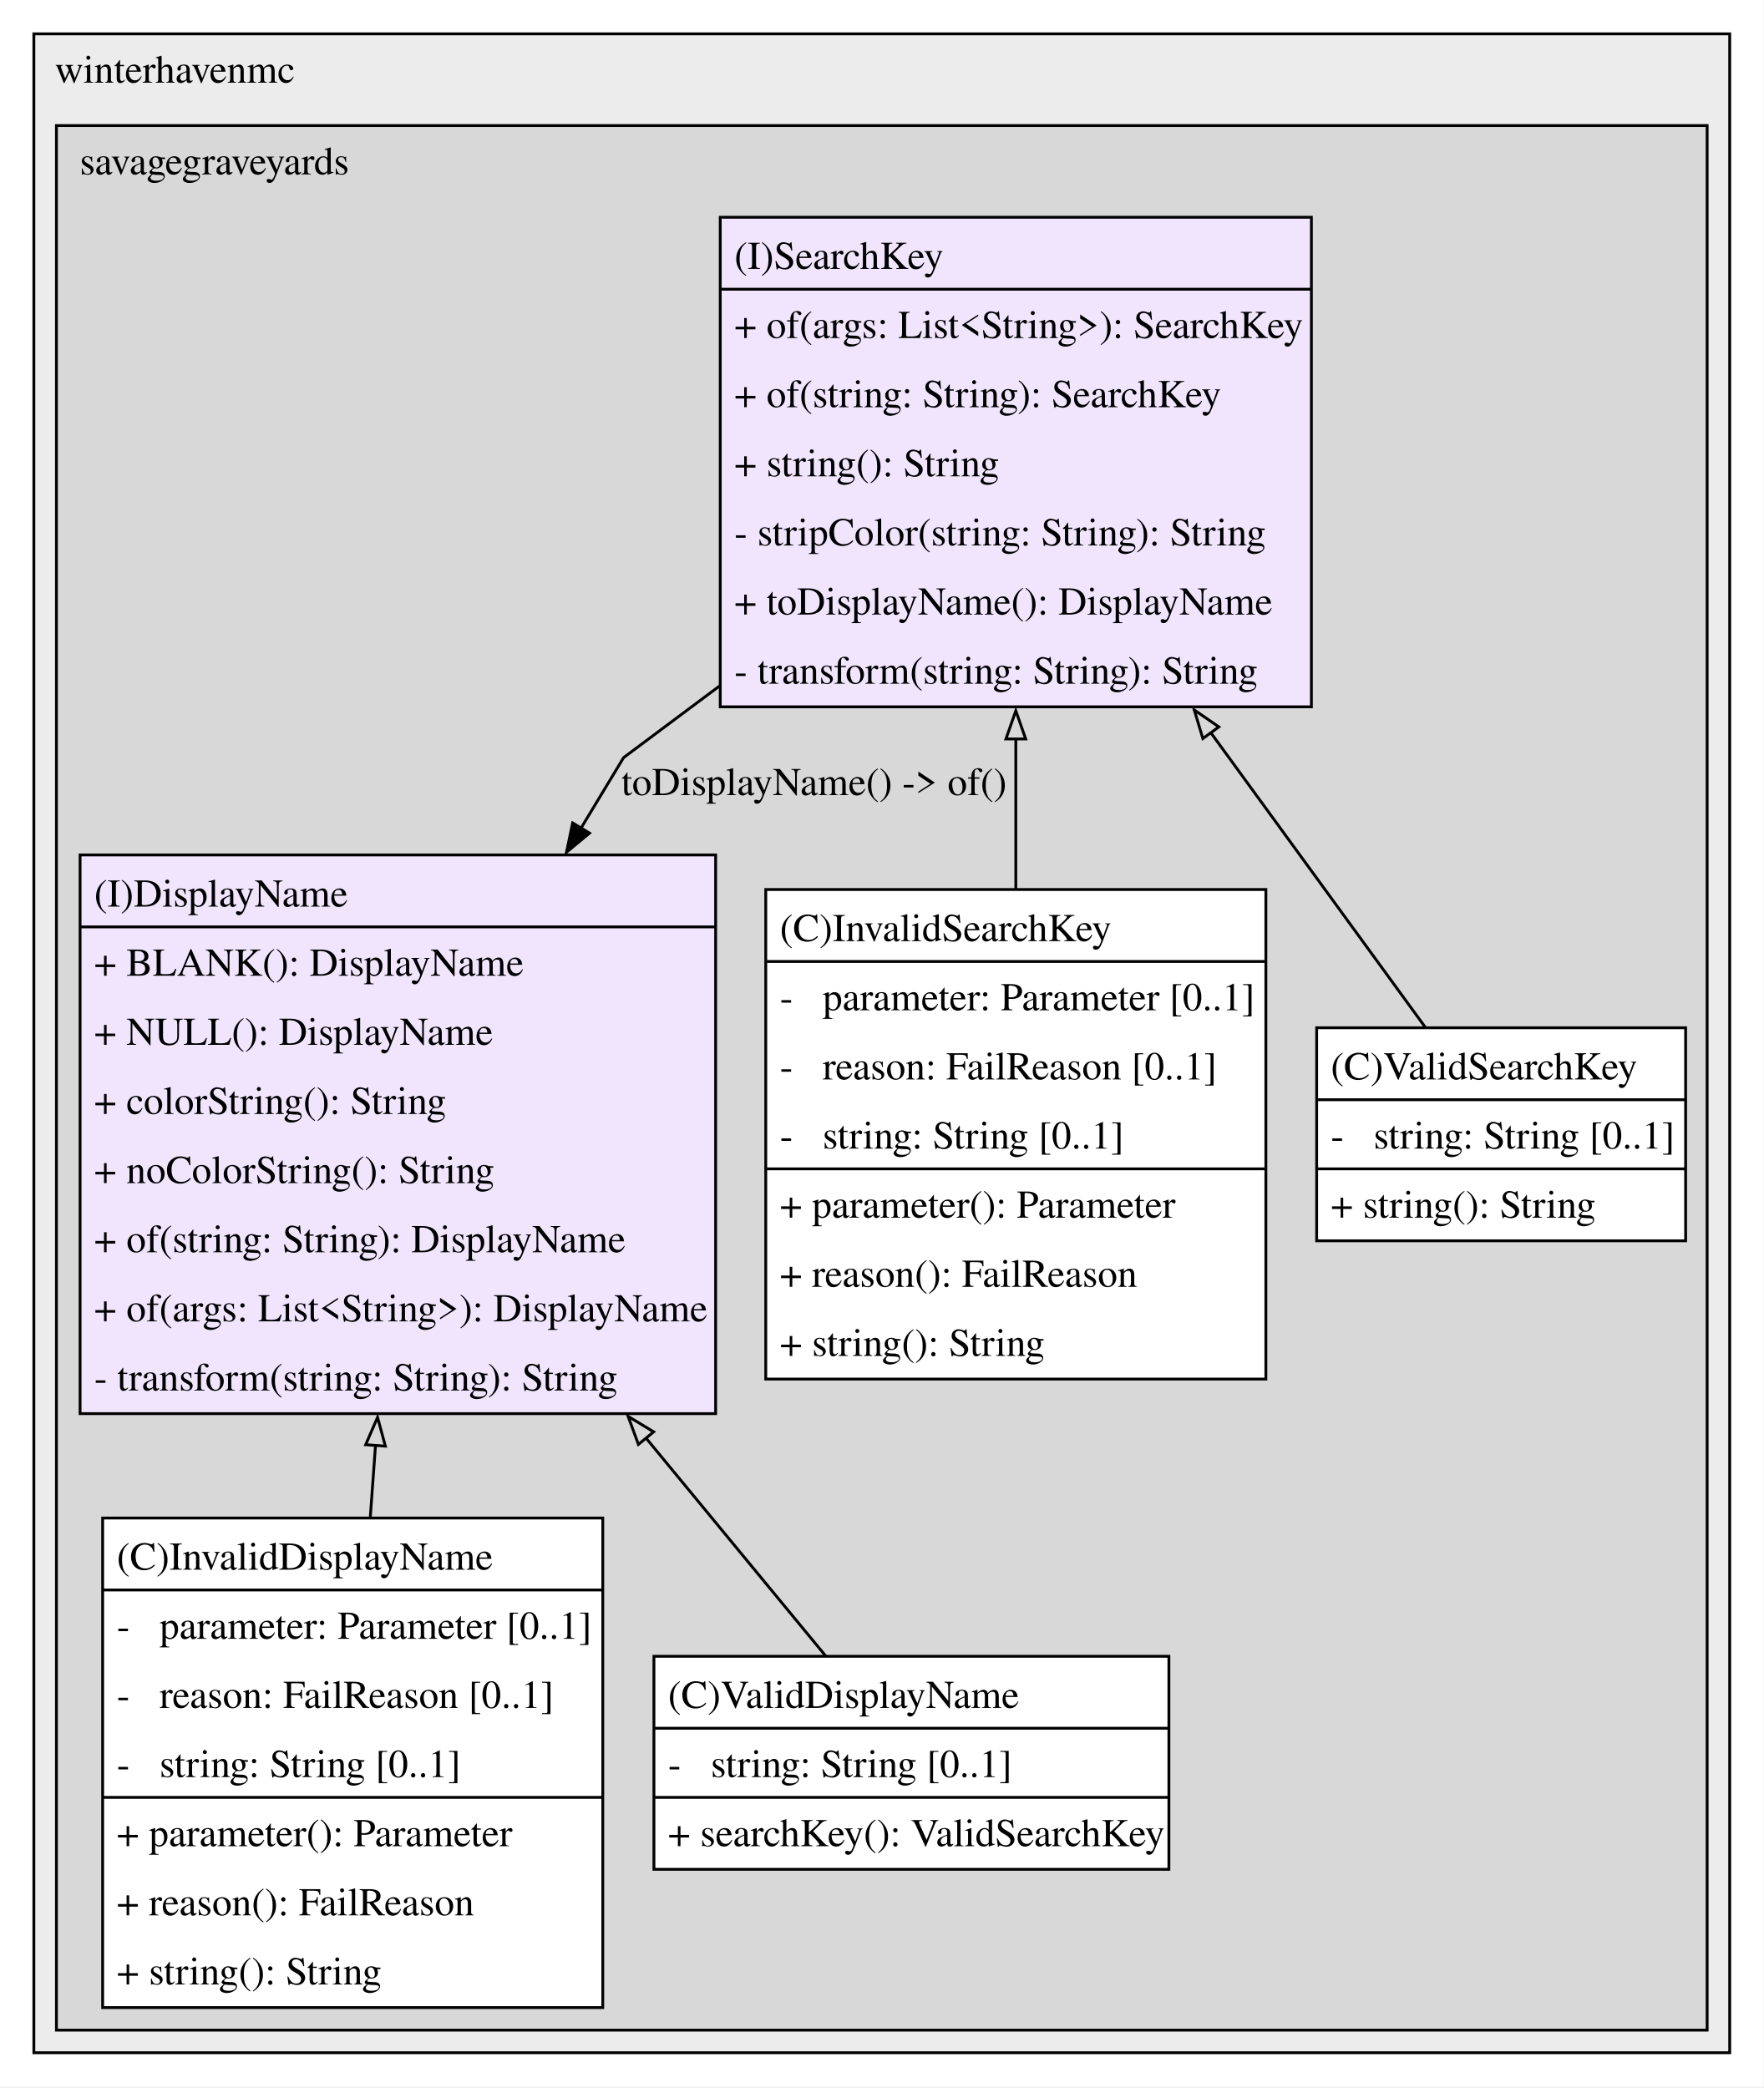
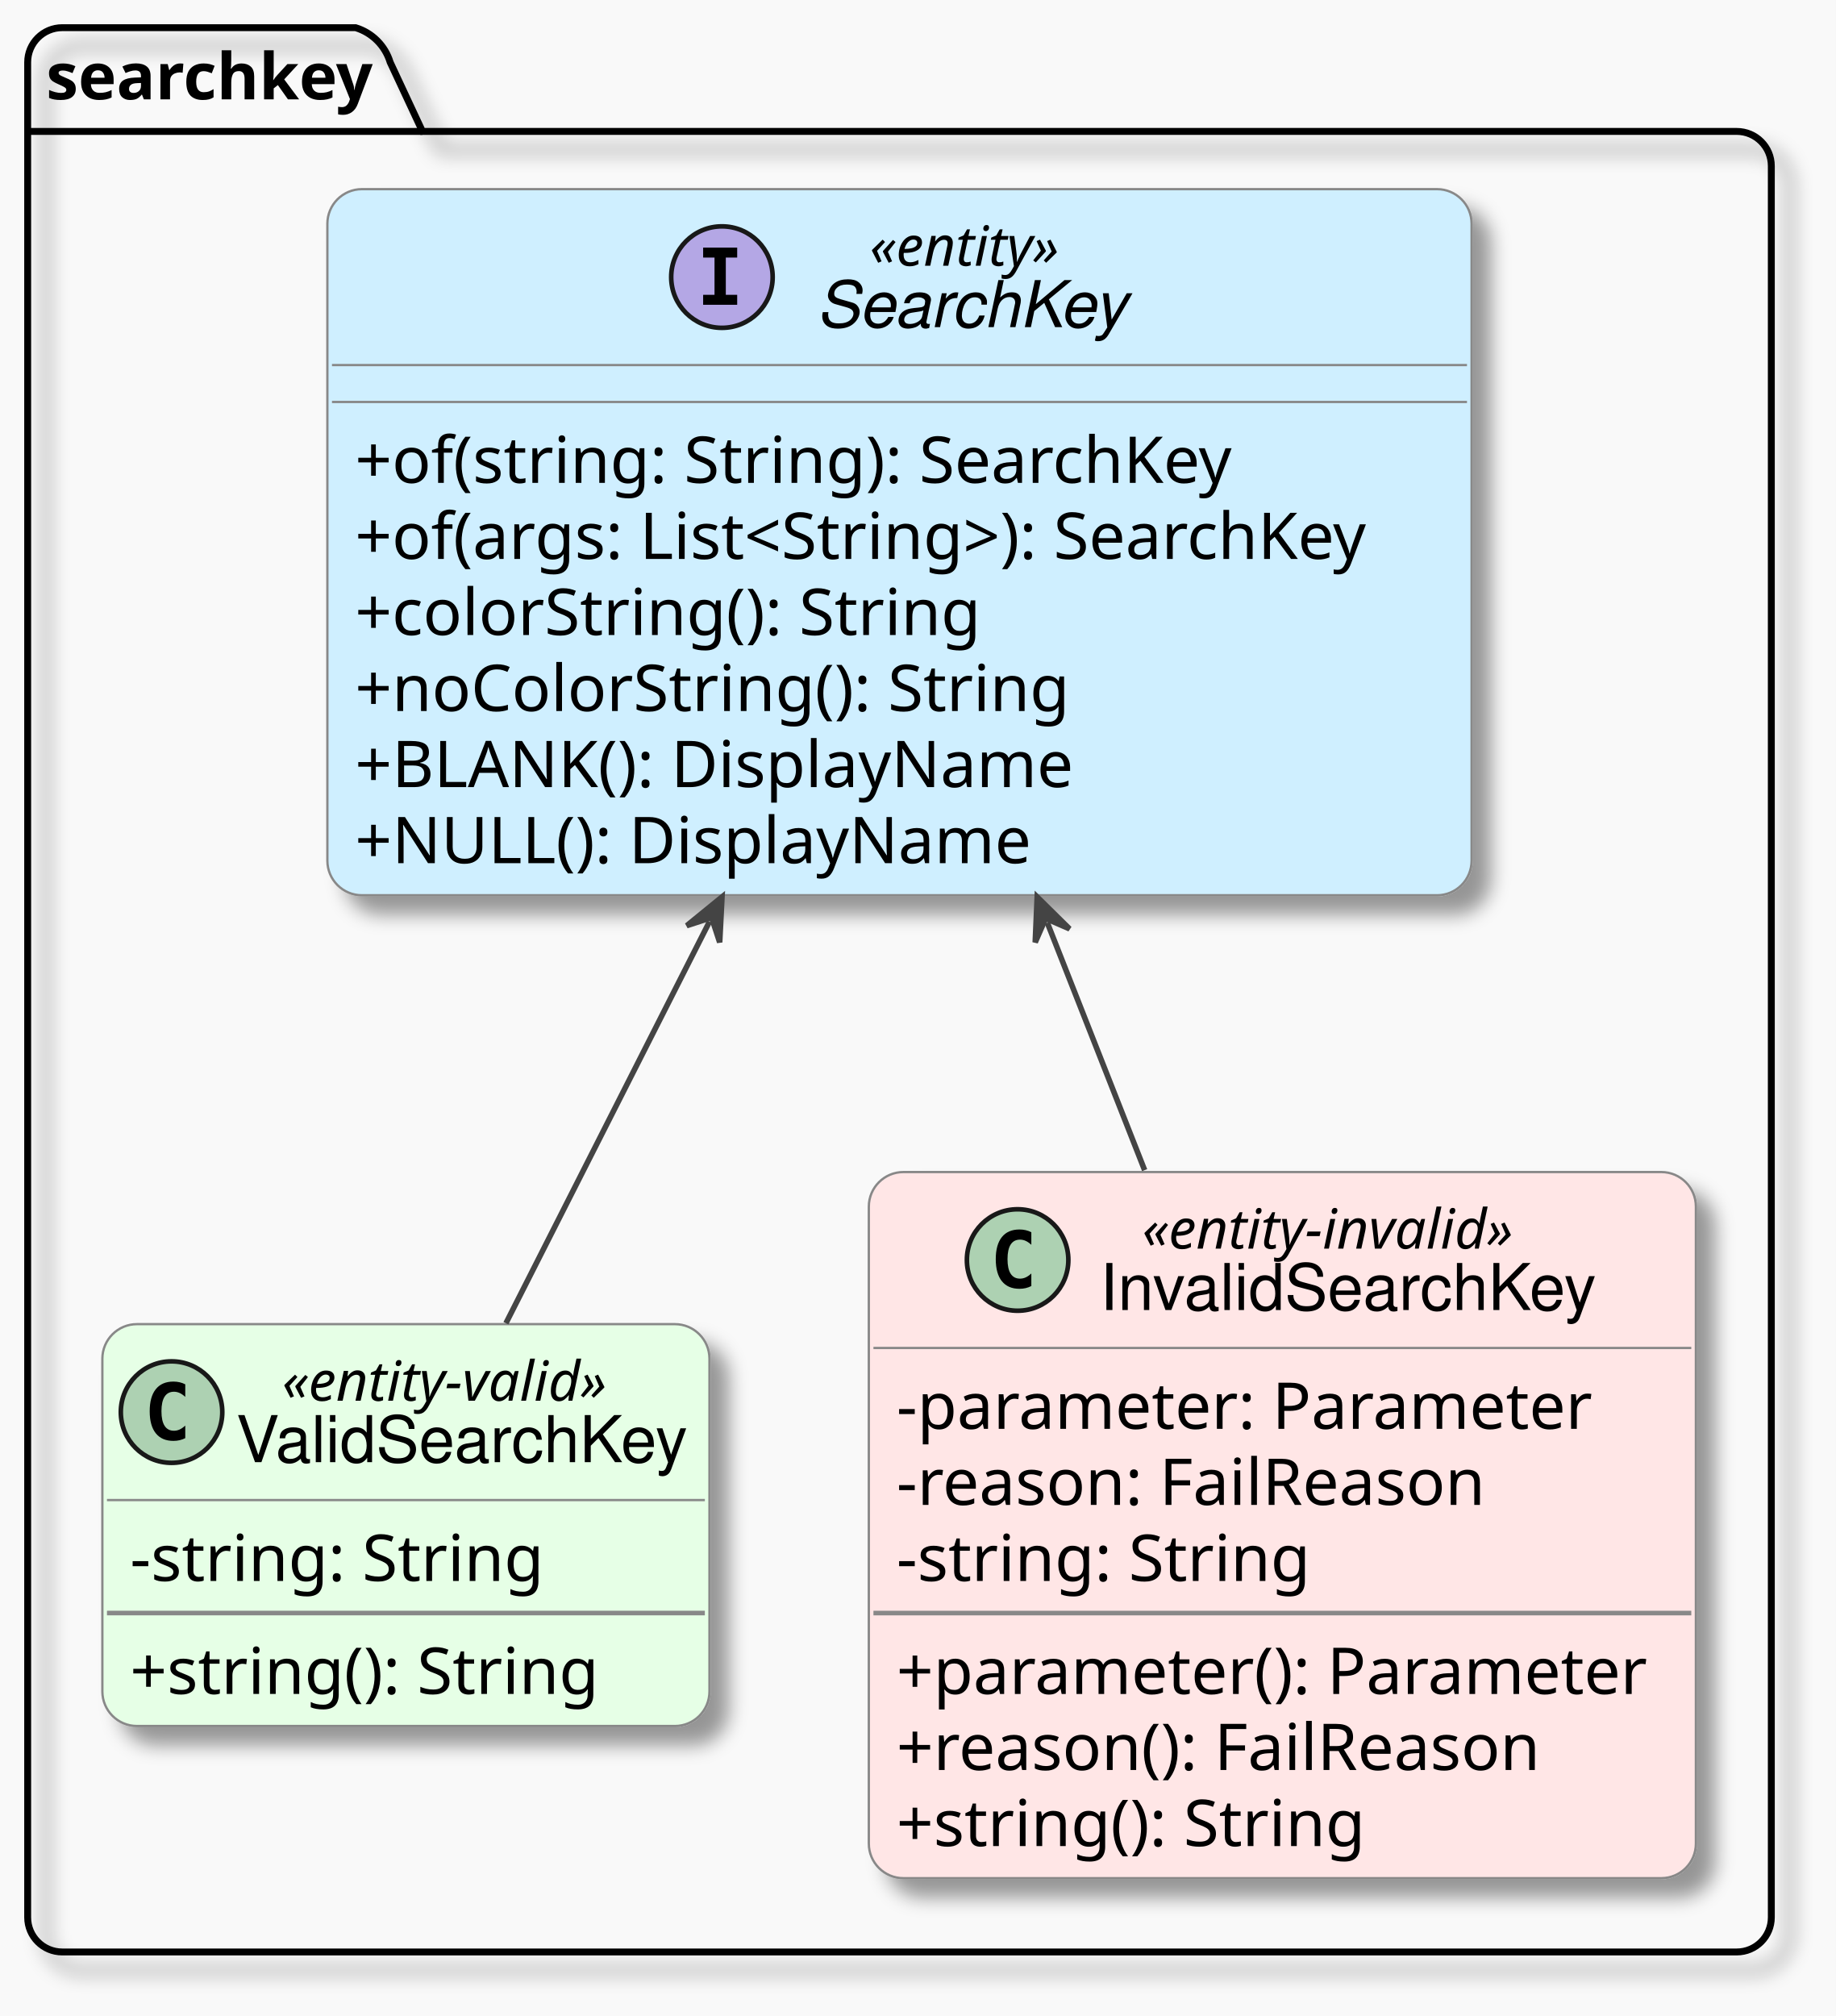
- <svg xmlns="http://www.w3.org/2000/svg" width="625pt" height="740pt" viewBox="0.00 0.00 625.00 740.00">
-   <g id="graph0" class="graph" transform="scale(1 1) rotate(0) translate(4 735.5)">
-     <polygon fill="white" stroke="none" points="-4,4 -4,-735.5 621,-735.5 621,4 -4,4" />
-     <g id="clust1" class="cluster">
-       <polygon fill="#ececec" stroke="black" points="8,-8 8,-723.5 609,-723.5 609,-8 8,-8" />
-       <text xml:space="preserve" text-anchor="middle" x="58" y="-706.2" font-family="Times,serif" font-size="14.00">winterhavenmc</text>
+ <svg xmlns="http://www.w3.org/2000/svg" contentStyleType="text/css" data-diagram-type="CLASS" height="437px" preserveAspectRatio="none" style="width:398px;height:437px;background:#F9F9F9;" version="1.1" viewBox="0 0 398 437" width="398px" zoomAndPan="magnify">
+   <defs>
+     <filter height="300%" id="frqforhs6k9mr" width="300%" x="-1" y="-1">
+       <feGaussianBlur result="blurOut" stdDeviation="2" />
+       <feColorMatrix in="blurOut" result="blurOut2" type="matrix" values="0 0 0 0 0 0 0 0 0 0 0 0 0 0 0 0 0 0 .4 0" />
+       <feOffset dx="4" dy="4" in="blurOut2" result="blurOut3" />
+       <feBlend in="SourceGraphic" in2="blurOut3" mode="normal" />
+     </filter>
+   </defs>
+   <g>
+     <rect fill="#F9F9F9" height="437" style="stroke:none;stroke-width:1;" width="398" x="0" y="0" />
+     <g class="cluster" data-entity="searchkey" data-source-line="22" data-uid="ent0002" id="cluster_searchkey">
+       <path d="M13.5,6 L77.084,6 A11.25,11.25 0 0 1 84.584,13.5 L91.584,28.488 L376.5,28.488 A7.5,7.5 0 0 1 384,35.988 L384,415.62 A7.5,7.5 0 0 1 376.5,423.12 L13.5,423.12 A7.5,7.5 0 0 1 6,415.62 L6,13.5 A7.5,7.5 0 0 1 13.5,6" fill="none" filter="url(#frqforhs6k9mr)" style="stroke:#000000;stroke-width:1.5;" />
+       <line style="stroke:#000000;stroke-width:1.5;" x1="6" x2="91.584" y1="28.488" y2="28.488" />
+       <text fill="#000000" font-family="sans-serif" font-size="14" font-weight="bold" lengthAdjust="spacing" textLength="72.584" x="10" y="21.535">searchkey</text>
    </g>
-     <g id="clust2" class="cluster">
-       <polygon fill="#d8d8d8" stroke="black" points="16,-16 16,-691 601,-691 601,-16 16,-16" />
-       <text xml:space="preserve" text-anchor="middle" x="72" y="-673.7" font-family="Times,serif" font-size="14.00">savagegraveyards</text>
+     <g class="entity" data-entity="SearchKey" data-source-line="23" data-uid="ent0003" id="entity_SearchKey">
+       <rect fill="#CFEFFF" filter="url(#frqforhs6k9mr)" height="153.062" rx="7.5" ry="7.5" style="stroke:#888888;stroke-width:0.5;" width="248.052" x="70.97" y="41" />
+       <ellipse cx="156.505" cy="60.066" fill="#B4A7E5" rx="11" ry="11" style="stroke:#181818;stroke-width:1;" />
+       <path d="M152.432,55.831 L152.432,53.673 L159.812,53.673 L159.812,55.831 L157.346,55.831 L157.346,63.908 L159.812,63.908 L159.812,66.066 L152.432,66.066 L152.432,63.908 L154.898,63.908 L154.898,55.831 Z " fill="#000000" />
+       <text fill="#000000" font-family="sans-serif" font-size="12" font-style="italic" lengthAdjust="spacing" textLength="45.422" x="188.535" y="57.602">«entity»</text>
+       <text fill="#000000" font-family="Helvetica" font-size="14" font-style="italic" lengthAdjust="spacing" textLength="68.482" x="177.005" y="70.913">SearchKey</text>
+       <line style="stroke:#888888;stroke-width:0.5;" x1="71.97" x2="318.022" y1="79.133" y2="79.133" />
+       <line style="stroke:#888888;stroke-width:0.5;" x1="71.97" x2="318.022" y1="87.133" y2="87.133" />
+       <text fill="#000000" font-family="sans-serif" font-size="14" lengthAdjust="spacing" textLength="200.149" x="76.97" y="104.668">+of(string: String): SearchKey</text>
+       <text fill="#000000" font-family="sans-serif" font-size="14" lengthAdjust="spacing" textLength="236.052" x="76.97" y="121.156">+of(args: List&lt;String&gt;): SearchKey</text>
+       <text fill="#000000" font-family="sans-serif" font-size="14" lengthAdjust="spacing" textLength="143.179" x="76.97" y="137.644">+colorString(): String</text>
+       <text fill="#000000" font-family="sans-serif" font-size="14" lengthAdjust="spacing" textLength="162.982" x="76.97" y="154.133">+noColorString(): String</text>
+       <text fill="#000000" font-family="sans-serif" font-size="14" lengthAdjust="spacing" textLength="162.272" x="76.97" y="170.621">+BLANK(): DisplayName</text>
+       <text fill="#000000" font-family="sans-serif" font-size="14" lengthAdjust="spacing" textLength="152.585" x="76.97" y="187.109">+NULL(): DisplayName</text>
    </g>
-     <g id="node1" class="node">
-       <polygon fill="#f1e5fd" stroke="none" points="249.62,-432.5 24.38,-432.5 24.38,-234.5 249.62,-234.5 249.62,-432.5" />
-       <text xml:space="preserve" text-anchor="start" x="29.38" y="-414.2" font-family="Times,serif" font-size="14.00">(I)DisplayName</text>
-       <text xml:space="preserve" text-anchor="start" x="29.38" y="-389.7" font-family="Times,serif" font-size="14.00">+ BLANK(): DisplayName</text>
-       <text xml:space="preserve" text-anchor="start" x="29.38" y="-365.2" font-family="Times,serif" font-size="14.00">+ NULL(): DisplayName</text>
-       <text xml:space="preserve" text-anchor="start" x="29.38" y="-340.7" font-family="Times,serif" font-size="14.00">+ colorString(): String</text>
-       <text xml:space="preserve" text-anchor="start" x="29.38" y="-316.2" font-family="Times,serif" font-size="14.00">+ noColorString(): String</text>
-       <text xml:space="preserve" text-anchor="start" x="29.38" y="-291.7" font-family="Times,serif" font-size="14.00">+ of(string: String): DisplayName</text>
-       <text xml:space="preserve" text-anchor="start" x="29.38" y="-267.2" font-family="Times,serif" font-size="14.00">+ of(args: List&lt;String&gt;): DisplayName</text>
-       <text xml:space="preserve" text-anchor="start" x="29.38" y="-242.7" font-family="Times,serif" font-size="14.00">- transform(string: String): String</text>
-       <polygon fill="black" stroke="black" points="24.38,-407 24.38,-407 249.62,-407 249.62,-407 24.38,-407" />
-       <polygon fill="none" stroke="black" points="24.38,-234.5 24.38,-432.5 249.62,-432.5 249.62,-234.5 24.38,-234.5" />
+     <g class="entity" data-entity="ValidSearchKey" data-source-line="31" data-uid="ent0004" id="entity_ValidSearchKey">
+       <rect fill="#E6FFE6" filter="url(#frqforhs6k9mr)" height="87.109" rx="7.5" ry="7.5" style="stroke:#888888;stroke-width:0.5;" width="131.613" x="22.19" y="287.03" />
+       <ellipse cx="37.19" cy="306.096" fill="#ADD1B2" rx="11" ry="11" style="stroke:#181818;stroke-width:1;" />
+       <path d="M40.163,311.74 Q39.582,312.038 38.943,312.188 Q38.304,312.337 37.598,312.337 Q35.091,312.337 33.772,310.685 Q32.452,309.033 32.452,305.912 Q32.452,302.783 33.772,301.131 Q35.091,299.479 37.598,299.479 Q38.304,299.479 38.951,299.629 Q39.599,299.778 40.163,300.077 L40.163,302.8 Q39.532,302.219 38.939,301.949 Q38.345,301.679 37.714,301.679 Q36.37,301.679 35.685,302.746 Q35,303.812 35,305.912 Q35,308.004 35.685,309.071 Q36.37,310.137 37.714,310.137 Q38.345,310.137 38.939,309.868 Q39.532,309.598 40.163,309.017 Z " fill="#000000" />
+       <text fill="#000000" font-family="sans-serif" font-size="12" font-style="italic" lengthAdjust="spacing" textLength="79.693" x="61.15" y="303.632">«entity-valid»</text>
+       <text fill="#000000" font-family="Helvetica" font-size="14" lengthAdjust="spacing" textLength="99.613" x="51.19" y="316.943">ValidSearchKey</text>
+       <line style="stroke:#888888;stroke-width:0.5;" x1="23.19" x2="152.803" y1="325.163" y2="325.163" />
+       <text fill="#000000" font-family="sans-serif" font-size="14" lengthAdjust="spacing" textLength="96.496" x="28.19" y="342.698">-string: String</text>
+       <line style="stroke:#888888;stroke-width:1;" x1="23.19" x2="152.803" y1="349.651" y2="349.651" />
+       <text fill="#000000" font-family="sans-serif" font-size="14" lengthAdjust="spacing" textLength="108.63" x="28.19" y="367.186">+string(): String</text>
    </g>
-     <g id="node2" class="node">
-       <polygon fill="#ffffff" stroke="none" points="209.62,-197.5 32.38,-197.5 32.38,-24 209.62,-24 209.62,-197.5" />
-       <text xml:space="preserve" text-anchor="start" x="37.38" y="-179.2" font-family="Times,serif" font-size="14.00">(C)InvalidDisplayName</text>
-       <text xml:space="preserve" text-anchor="start" x="37.38" y="-154.7" font-family="Times,serif" font-size="14.00">-   parameter: Parameter [0..1]</text>
-       <text xml:space="preserve" text-anchor="start" x="37.38" y="-130.2" font-family="Times,serif" font-size="14.00">-   reason: FailReason [0..1]</text>
-       <text xml:space="preserve" text-anchor="start" x="37.38" y="-105.7" font-family="Times,serif" font-size="14.00">-   string: String [0..1]</text>
-       <text xml:space="preserve" text-anchor="start" x="37.38" y="-81.2" font-family="Times,serif" font-size="14.00">+ parameter(): Parameter</text>
-       <text xml:space="preserve" text-anchor="start" x="37.38" y="-56.7" font-family="Times,serif" font-size="14.00">+ reason(): FailReason</text>
-       <text xml:space="preserve" text-anchor="start" x="37.38" y="-32.2" font-family="Times,serif" font-size="14.00">+ string(): String</text>
-       <polygon fill="black" stroke="black" points="32.38,-172 32.38,-172 209.62,-172 209.62,-172 32.38,-172" />
-       <polygon fill="black" stroke="black" points="32.38,-98.5 32.38,-98.5 209.62,-98.5 209.62,-98.5 32.38,-98.5" />
-       <polygon fill="none" stroke="black" points="32.38,-24 32.38,-197.5 209.62,-197.5 209.62,-24 32.38,-24" />
+     <g class="entity" data-entity="InvalidSearchKey" data-source-line="36" data-uid="ent0005" id="entity_InvalidSearchKey">
+       <rect fill="#FFE6E6" filter="url(#frqforhs6k9mr)" height="153.062" rx="7.5" ry="7.5" style="stroke:#888888;stroke-width:0.5;" width="179.296" x="188.35" y="254.06" />
+       <ellipse cx="220.605" cy="273.126" fill="#ADD1B2" rx="11" ry="11" style="stroke:#181818;stroke-width:1;" />
+       <path d="M223.578,278.769 Q222.997,279.068 222.358,279.218 Q221.719,279.367 221.013,279.367 Q218.506,279.367 217.187,277.715 Q215.867,276.063 215.867,272.942 Q215.867,269.813 217.187,268.161 Q218.506,266.509 221.013,266.509 Q221.719,266.509 222.366,266.659 Q223.014,266.808 223.578,267.107 L223.578,269.829 Q222.947,269.248 222.354,268.979 Q221.76,268.709 221.13,268.709 Q219.785,268.709 219.1,269.776 Q218.415,270.842 218.415,272.942 Q218.415,275.034 219.1,276.101 Q219.785,277.167 221.13,277.167 Q221.76,277.167 222.354,276.898 Q222.947,276.628 223.578,276.047 Z " fill="#000000" />
+       <text fill="#000000" font-family="sans-serif" font-size="12" font-style="italic" lengthAdjust="spacing" textLength="90.609" x="247.611" y="270.662">«entity-invalid»</text>
+       <text fill="#000000" font-family="Helvetica" font-size="14" lengthAdjust="spacing" textLength="108.951" x="238.44" y="283.973">InvalidSearchKey</text>
+       <line style="stroke:#888888;stroke-width:0.5;" x1="189.35" x2="366.646" y1="292.193" y2="292.193" />
+       <text fill="#000000" font-family="sans-serif" font-size="14" lengthAdjust="spacing" textLength="155.162" x="194.35" y="309.728">-parameter: Parameter</text>
+       <text fill="#000000" font-family="sans-serif" font-size="14" lengthAdjust="spacing" textLength="134.784" x="194.35" y="326.216">-reason: FailReason</text>
+       <text fill="#000000" font-family="sans-serif" font-size="14" lengthAdjust="spacing" textLength="96.496" x="194.35" y="342.704">-string: String</text>
+       <line style="stroke:#888888;stroke-width:1;" x1="189.35" x2="366.646" y1="349.658" y2="349.658" />
+       <text fill="#000000" font-family="sans-serif" font-size="14" lengthAdjust="spacing" textLength="167.296" x="194.35" y="367.193">+parameter(): Parameter</text>
+       <text fill="#000000" font-family="sans-serif" font-size="14" lengthAdjust="spacing" textLength="146.918" x="194.35" y="383.681">+reason(): FailReason</text>
+       <text fill="#000000" font-family="sans-serif" font-size="14" lengthAdjust="spacing" textLength="108.63" x="194.35" y="400.169">+string(): String</text>
    </g>
-     <g id="edge1" class="edge">
-       <path fill="none" stroke="black" d="M129.08,-223.28C128.45,-214.57 127.82,-205.85 127.2,-197.34" />
-       <polygon fill="none" stroke="black" points="125.59,-223.48 129.8,-233.2 132.57,-222.98 125.59,-223.48" />
+     <g class="link" data-entity-1="SearchKey" data-entity-2="ValidSearchKey" data-source-line="48" data-uid="lnk6" id="link_SearchKey_ValidSearchKey">
+       <path codeLine="48" d="M153.806,199.781 C138.047,230.861 123.12,260.32 109.68,286.83" fill="none" id="SearchKey-backto-ValidSearchKey" style="stroke:#444444;stroke-width:1.2;" />
+       <polygon fill="#444444" points="156.52,194.43,148.882,200.648,154.259,198.889,156.017,204.266,156.52,194.43" style="stroke:#444444;stroke-width:1.2;" />
    </g>
-     <g id="node5" class="node">
-       <polygon fill="#ffffff" stroke="none" points="410.25,-148.5 227.75,-148.5 227.75,-73 410.25,-73 410.25,-148.5" />
-       <text xml:space="preserve" text-anchor="start" x="232.75" y="-130.2" font-family="Times,serif" font-size="14.00">(C)ValidDisplayName</text>
-       <text xml:space="preserve" text-anchor="start" x="232.75" y="-105.7" font-family="Times,serif" font-size="14.00">-   string: String [0..1]</text>
-       <text xml:space="preserve" text-anchor="start" x="232.75" y="-81.2" font-family="Times,serif" font-size="14.00">+ searchKey(): ValidSearchKey</text>
-       <polygon fill="black" stroke="black" points="227.75,-123 227.75,-123 410.25,-123 410.25,-123 227.75,-123" />
-       <polygon fill="black" stroke="black" points="227.75,-98.5 227.75,-98.5 410.25,-98.5 410.25,-98.5 227.75,-98.5" />
-       <polygon fill="none" stroke="black" points="227.75,-73 227.75,-148.5 410.25,-148.5 410.25,-73 227.75,-73" />
-     </g>
-     <g id="edge2" class="edge">
-       <path fill="none" stroke="black" d="M224.76,-226.06C247.8,-198.11 271.12,-169.83 288.8,-148.39" />
-       <polygon fill="none" stroke="black" points="222.25,-223.6 218.59,-233.54 227.65,-228.05 222.25,-223.6" />
-     </g>
-     <g id="node3" class="node">
-       <polygon fill="#ffffff" stroke="none" points="444.62,-420.25 267.38,-420.25 267.38,-246.75 444.62,-246.75 444.62,-420.25" />
-       <text xml:space="preserve" text-anchor="start" x="272.38" y="-401.95" font-family="Times,serif" font-size="14.00">(C)InvalidSearchKey</text>
-       <text xml:space="preserve" text-anchor="start" x="272.38" y="-377.45" font-family="Times,serif" font-size="14.00">-   parameter: Parameter [0..1]</text>
-       <text xml:space="preserve" text-anchor="start" x="272.38" y="-352.95" font-family="Times,serif" font-size="14.00">-   reason: FailReason [0..1]</text>
-       <text xml:space="preserve" text-anchor="start" x="272.38" y="-328.45" font-family="Times,serif" font-size="14.00">-   string: String [0..1]</text>
-       <text xml:space="preserve" text-anchor="start" x="272.38" y="-303.95" font-family="Times,serif" font-size="14.00">+ parameter(): Parameter</text>
-       <text xml:space="preserve" text-anchor="start" x="272.38" y="-279.45" font-family="Times,serif" font-size="14.00">+ reason(): FailReason</text>
-       <text xml:space="preserve" text-anchor="start" x="272.38" y="-254.95" font-family="Times,serif" font-size="14.00">+ string(): String</text>
-       <polygon fill="black" stroke="black" points="267.38,-394.75 267.38,-394.75 444.62,-394.75 444.62,-394.75 267.38,-394.75" />
-       <polygon fill="black" stroke="black" points="267.38,-321.25 267.38,-321.25 444.62,-321.25 444.62,-321.25 267.38,-321.25" />
-       <polygon fill="none" stroke="black" points="267.38,-246.75 267.38,-420.25 444.62,-420.25 444.62,-246.75 267.38,-246.75" />
-     </g>
-     <g id="node4" class="node">
-       <polygon fill="#f1e5fd" stroke="none" points="460.75,-658.5 251.25,-658.5 251.25,-485 460.75,-485 460.75,-658.5" />
-       <text xml:space="preserve" text-anchor="start" x="256.25" y="-640.2" font-family="Times,serif" font-size="14.00">(I)SearchKey</text>
-       <text xml:space="preserve" text-anchor="start" x="256.25" y="-615.7" font-family="Times,serif" font-size="14.00">+ of(args: List&lt;String&gt;): SearchKey</text>
-       <text xml:space="preserve" text-anchor="start" x="256.25" y="-591.2" font-family="Times,serif" font-size="14.00">+ of(string: String): SearchKey</text>
-       <text xml:space="preserve" text-anchor="start" x="256.25" y="-566.7" font-family="Times,serif" font-size="14.00">+ string(): String</text>
-       <text xml:space="preserve" text-anchor="start" x="256.25" y="-542.2" font-family="Times,serif" font-size="14.00">- stripColor(string: String): String</text>
-       <text xml:space="preserve" text-anchor="start" x="256.25" y="-517.7" font-family="Times,serif" font-size="14.00">+ toDisplayName(): DisplayName</text>
-       <text xml:space="preserve" text-anchor="start" x="256.25" y="-493.2" font-family="Times,serif" font-size="14.00">- transform(string: String): String</text>
-       <polygon fill="black" stroke="black" points="251.25,-633 251.25,-633 460.75,-633 460.75,-633 251.25,-633" />
-       <polygon fill="none" stroke="black" points="251.25,-485 251.25,-658.5 460.75,-658.5 460.75,-485 251.25,-485" />
-     </g>
-     <g id="edge3" class="edge">
-       <path fill="none" stroke="black" d="M251.36,-492.65C231.61,-477.91 217,-467 217,-467 217,-467 210.81,-456.75 201.87,-441.94" />
-       <polygon fill="black" stroke="black" points="204.93,-440.23 196.76,-433.48 198.94,-443.85 204.93,-440.23" />
-       <text xml:space="preserve" text-anchor="middle" x="284.5" y="-453.7" font-family="Times,serif" font-size="14.00">toDisplayName() -&gt; of()</text>
-     </g>
-     <g id="edge4" class="edge">
-       <path fill="none" stroke="black" d="M356,-473.86C356,-456.09 356,-437.65 356,-420.23" />
-       <polygon fill="none" stroke="black" points="352.5,-473.61 356,-483.61 359.5,-473.61 352.5,-473.61" />
-     </g>
-     <g id="node6" class="node">
-       <polygon fill="#ffffff" stroke="none" points="593.38,-371.25 462.62,-371.25 462.62,-295.75 593.38,-295.75 593.38,-371.25" />
-       <text xml:space="preserve" text-anchor="start" x="467.62" y="-352.95" font-family="Times,serif" font-size="14.00">(C)ValidSearchKey</text>
-       <text xml:space="preserve" text-anchor="start" x="467.62" y="-328.45" font-family="Times,serif" font-size="14.00">-   string: String [0..1]</text>
-       <text xml:space="preserve" text-anchor="start" x="467.62" y="-303.95" font-family="Times,serif" font-size="14.00">+ string(): String</text>
-       <polygon fill="black" stroke="black" points="462.62,-345.75 462.62,-345.75 593.38,-345.75 593.38,-345.75 462.62,-345.75" />
-       <polygon fill="black" stroke="black" points="462.62,-321.25 462.62,-321.25 593.38,-321.25 593.38,-321.25 462.62,-321.25" />
-       <polygon fill="none" stroke="black" points="462.62,-295.75 462.62,-371.25 593.38,-371.25 593.38,-295.75 462.62,-295.75" />
-     </g>
-     <g id="edge5" class="edge">
-       <path fill="none" stroke="black" d="M425.09,-475.85C451.88,-439.05 480.95,-399.13 501.33,-371.13" />
-       <polygon fill="none" stroke="black" points="422.29,-473.76 419.23,-483.9 427.95,-477.88 422.29,-473.76" />
+     <g class="link" data-entity-1="SearchKey" data-entity-2="InvalidSearchKey" data-source-line="49" data-uid="lnk7" id="link_SearchKey_InvalidSearchKey">
+       <path codeLine="49" d="M227.045,200.014 C234.615,219.274 240.56,234.39 248.14,253.65" fill="none" id="SearchKey-backto-InvalidSearchKey" style="stroke:#444444;stroke-width:1.2;" />
+       <polygon fill="#444444" points="224.85,194.43,224.419,204.269,226.679,199.083,231.865,201.343,224.85,194.43" style="stroke:#444444;stroke-width:1.2;" />
    </g>
  </g>
</svg>
